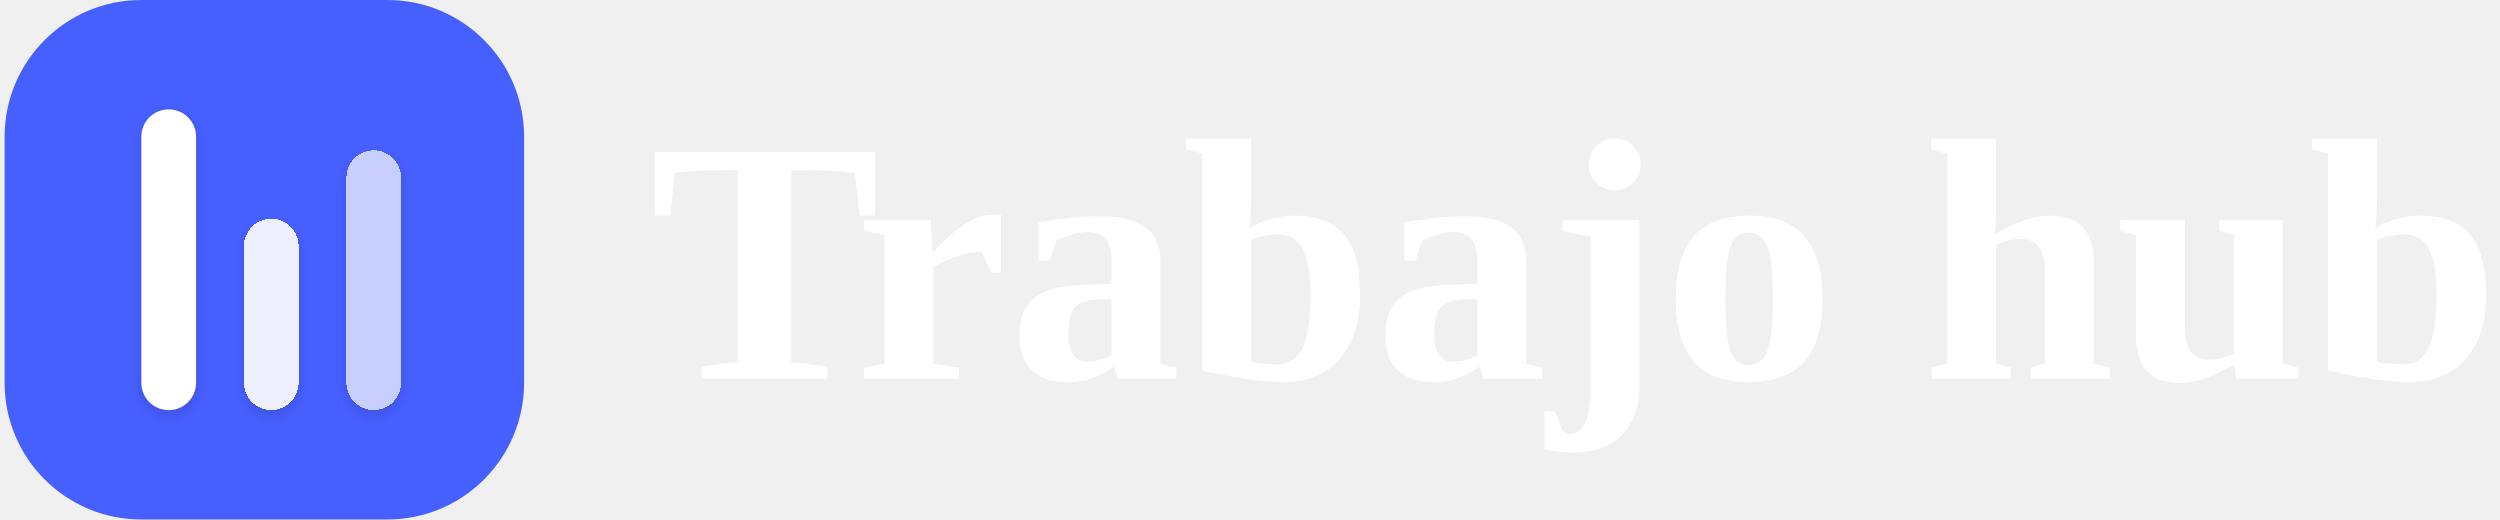
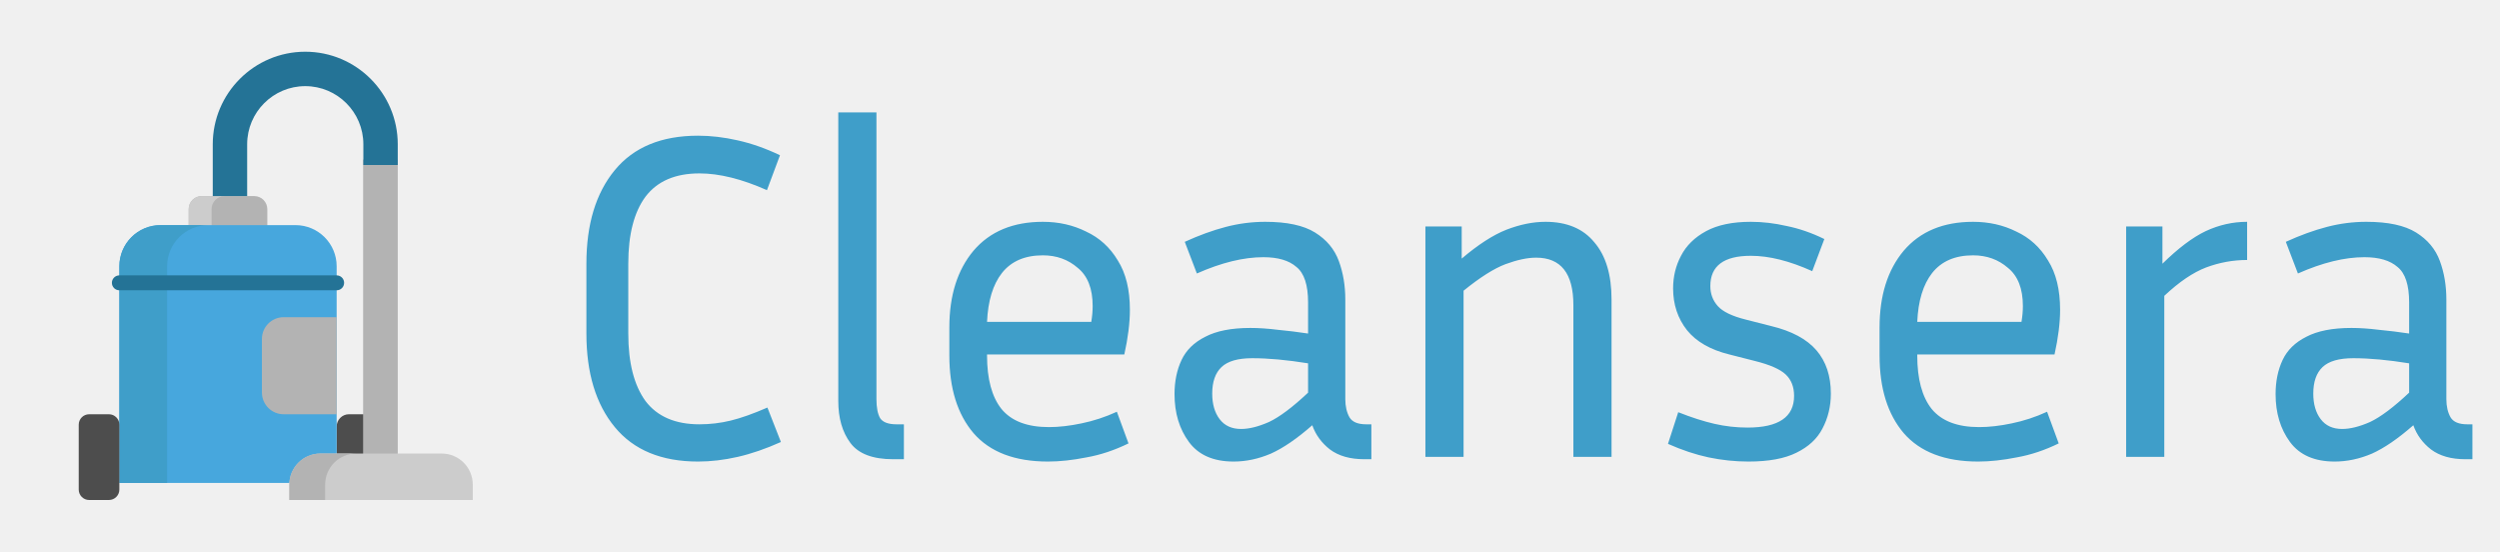
- <svg xmlns="http://www.w3.org/2000/svg" width="231" height="48" viewBox="0 0 231 48" fill="none">
-   <path d="M0.426 12.632C0.426 5.655 6.081 0 13.057 0H35.794C42.77 0 48.426 5.655 48.426 12.632V35.368C48.426 42.345 42.77 48 35.794 48H13.057C6.081 48 0.426 42.345 0.426 35.368V12.632Z" fill="#465FFF" />
-   <g filter="url(#filter0_d_3903_56743)">
-     <path d="M13.062 12.632C13.062 11.237 14.193 10.106 15.588 10.106C16.983 10.106 18.114 11.237 18.114 12.632V35.369C18.114 36.764 16.983 37.895 15.588 37.895C14.193 37.895 13.062 36.764 13.062 35.369V12.632Z" fill="white" />
+ <svg xmlns="http://www.w3.org/2000/svg" width="145" height="32" viewBox="0 0 145 32" fill="none">
+   <g clip-path="url(#clip0_502_37)">
+     <g clip-path="url(#clip1_502_37)">
+       <path d="M15.51 13.346V12.129C15.51 11.712 15.171 11.373 14.754 11.373H14.341H12.345H11.705C11.287 11.373 10.948 11.712 10.948 12.129V13.346" fill="#B3B3B3" />
+       <path d="M13.033 11.373H12.345H11.705C11.287 11.373 10.948 11.712 10.948 12.129V13.346H12.276V12.129C12.277 11.712 12.616 11.373 13.033 11.373Z" fill="#CCCCCC" />
+       <path d="M19.534 27.816H22.064V24.026H20.249C19.854 24.026 19.534 24.346 19.534 24.74V27.816Z" fill="#4D4D4D" />
+       <path d="M19.534 26.305V15.446C19.534 14.127 18.464 13.057 17.145 13.057H9.315C7.995 13.057 6.925 14.127 6.925 15.446V28.01H16.788" fill="#47A7DD" />
+       <path d="M12.086 13.057H9.315C7.995 13.057 6.925 14.127 6.925 15.446V28.01H9.697V15.446C9.697 14.127 10.766 13.057 12.086 13.057Z" fill="#3F9EC9" />
+       <path d="M23.08 9.259V26.814H21.084V22.281V9.259H23.08Z" fill="#B3B3B3" />
+       <path d="M21.717 9.259V26.814H21.084V22.281V9.259H21.717Z" fill="#B3B3B3" />
+       <path d="M23.079 8.367V9.571H21.083V8.367C21.083 6.508 19.571 4.996 17.712 4.996C15.853 4.996 14.341 6.508 14.341 8.367V11.373H12.345V8.367C12.345 5.408 14.753 3 17.712 3C20.671 3 23.079 5.408 23.079 8.367Z" fill="#247396" />
+       <path d="M19.534 16.837H6.925C6.686 16.837 6.492 16.643 6.492 16.404C6.492 16.165 6.686 15.971 6.925 15.971H19.534C19.773 15.971 19.967 16.165 19.967 16.404C19.967 16.643 19.773 16.837 19.534 16.837Z" fill="#247396" />
+       <path d="M5.173 29H6.32C6.654 29 6.925 28.729 6.925 28.395V24.633C6.925 24.298 6.654 24.027 6.32 24.027H5.173C4.839 24.027 4.568 24.298 4.568 24.633V28.395C4.568 28.729 4.839 29 5.173 29Z" fill="#4D4D4D" />
+       <path d="M16.459 24.027H19.534V18.397H16.459C15.762 18.397 15.198 18.962 15.198 19.658V22.766C15.198 23.462 15.762 24.027 16.459 24.027Z" fill="#B3B3B3" />
+       <path d="M27.432 28.108V29H21.414H16.788V28.999V28.108C16.788 27.112 17.596 26.305 18.592 26.305H19.508H21.083H23.079H25.628C26.624 26.305 27.432 27.112 27.432 28.108Z" fill="#CCCCCC" />
+       <path d="M18.867 28.108C18.867 27.112 19.674 26.305 20.671 26.305H19.508H18.592C17.596 26.305 16.788 27.112 16.788 28.108V28.999V29H18.867V28.999V28.108H18.867V28.108Z" fill="#B3B3B3" />
+     </g>
+     <path d="M36.455 19.345C36.455 21.037 36.788 22.342 37.454 23.26C38.138 24.16 39.182 24.61 40.586 24.61C41.198 24.61 41.801 24.538 42.395 24.394C42.989 24.25 43.7 23.998 44.528 23.638L45.311 25.636C44.429 26.032 43.592 26.32 42.8 26.5C42.008 26.68 41.243 26.77 40.505 26.77C38.381 26.77 36.77 26.104 35.672 24.772C34.574 23.44 34.025 21.631 34.025 19.345V15.295C34.025 13.009 34.574 11.2 35.672 9.868C36.77 8.536 38.381 7.87 40.505 7.87C41.243 7.87 42.008 7.96 42.8 8.14C43.61 8.32 44.429 8.608 45.257 9.004L44.501 11.029C43.043 10.381 41.738 10.057 40.586 10.057C39.182 10.057 38.138 10.507 37.454 11.407C36.788 12.307 36.455 13.603 36.455 15.295V19.345ZM48.64 23.26V6.52H50.854V23.152C50.854 23.638 50.926 24.007 51.07 24.259C51.232 24.493 51.547 24.61 52.015 24.61H52.447V26.635H51.826C50.638 26.635 49.81 26.32 49.342 25.69C48.874 25.06 48.64 24.25 48.64 23.26ZM65.479 25.717C64.669 26.113 63.859 26.383 63.049 26.527C62.239 26.689 61.492 26.77 60.808 26.77C58.882 26.77 57.442 26.221 56.488 25.123C55.552 24.025 55.084 22.522 55.084 20.614V18.994C55.084 17.14 55.552 15.655 56.488 14.539C57.442 13.423 58.783 12.865 60.511 12.865C61.429 12.865 62.266 13.054 63.022 13.432C63.796 13.792 64.408 14.35 64.858 15.106C65.326 15.844 65.56 16.798 65.56 17.968C65.56 18.724 65.452 19.588 65.236 20.56H57.271V20.614C57.271 21.982 57.55 23.017 58.108 23.719C58.684 24.421 59.602 24.772 60.862 24.772C61.438 24.772 62.068 24.7 62.752 24.556C63.454 24.412 64.138 24.187 64.804 23.881L65.479 25.717ZM60.511 14.809C59.467 14.809 58.675 15.151 58.135 15.835C57.613 16.501 57.325 17.446 57.271 18.67H63.319C63.373 18.346 63.4 18.04 63.4 17.752C63.4 16.744 63.112 16.006 62.536 15.538C61.978 15.052 61.303 14.809 60.511 14.809ZM79.166 26.635C78.338 26.635 77.672 26.446 77.168 26.068C76.682 25.69 76.34 25.222 76.142 24.664C75.26 25.438 74.459 25.987 73.739 26.311C73.019 26.617 72.299 26.77 71.579 26.77C70.409 26.77 69.545 26.392 68.987 25.636C68.429 24.88 68.15 23.953 68.15 22.855C68.15 22.117 68.285 21.46 68.555 20.884C68.825 20.308 69.284 19.858 69.932 19.534C70.58 19.192 71.453 19.021 72.551 19.021C73.037 19.021 73.568 19.057 74.144 19.129C74.72 19.183 75.305 19.255 75.899 19.345V17.536C75.899 16.528 75.674 15.844 75.224 15.484C74.792 15.106 74.153 14.917 73.307 14.917C72.155 14.917 70.868 15.232 69.446 15.862L68.744 14.026C69.572 13.648 70.364 13.36 71.12 13.162C71.876 12.964 72.641 12.865 73.415 12.865C74.675 12.865 75.638 13.072 76.304 13.486C76.97 13.9 77.429 14.449 77.681 15.133C77.933 15.817 78.059 16.564 78.059 17.374V23.152C78.059 23.566 78.14 23.917 78.302 24.205C78.464 24.475 78.788 24.61 79.274 24.61H79.571V26.635H79.166ZM70.337 22.828C70.337 23.44 70.481 23.935 70.769 24.313C71.057 24.691 71.471 24.88 72.011 24.88C72.479 24.88 73.019 24.745 73.631 24.475C74.243 24.187 74.999 23.62 75.899 22.774V21.073C74.675 20.875 73.595 20.776 72.659 20.776C71.831 20.776 71.237 20.947 70.877 21.289C70.517 21.631 70.337 22.144 70.337 22.828ZM89.133 14.944C88.629 14.944 88.035 15.07 87.351 15.322C86.685 15.574 85.875 16.087 84.921 16.861V26.5H82.707V13.135H84.813V14.998C85.767 14.188 86.631 13.63 87.405 13.324C88.197 13.018 88.953 12.865 89.673 12.865C90.915 12.865 91.86 13.261 92.508 14.053C93.174 14.827 93.507 15.934 93.507 17.374V26.5H91.293V17.698C91.293 15.862 90.573 14.944 89.133 14.944ZM101.399 24.799C103.199 24.799 104.099 24.187 104.099 22.963C104.099 22.441 103.937 22.027 103.613 21.721C103.289 21.415 102.695 21.154 101.831 20.938L100.346 20.56C99.248 20.29 98.429 19.822 97.889 19.156C97.349 18.472 97.079 17.662 97.079 16.726C97.079 16.042 97.232 15.412 97.538 14.836C97.844 14.242 98.33 13.765 98.996 13.405C99.662 13.045 100.526 12.865 101.588 12.865C102.272 12.865 102.965 12.946 103.667 13.108C104.387 13.252 105.116 13.504 105.854 13.864L105.152 15.727C103.838 15.133 102.65 14.836 101.588 14.836C100.022 14.836 99.239 15.421 99.239 16.591C99.239 17.041 99.383 17.428 99.671 17.752C99.959 18.076 100.499 18.337 101.291 18.535L102.776 18.913C103.964 19.201 104.837 19.669 105.395 20.317C105.953 20.965 106.232 21.802 106.232 22.828C106.232 23.566 106.07 24.241 105.746 24.853C105.44 25.447 104.936 25.915 104.234 26.257C103.55 26.599 102.623 26.77 101.453 26.77C100.679 26.77 99.905 26.689 99.131 26.527C98.375 26.365 97.592 26.104 96.782 25.744L97.376 23.908C98.15 24.214 98.852 24.439 99.482 24.583C100.112 24.727 100.751 24.799 101.399 24.799ZM119.453 25.717C118.643 26.113 117.833 26.383 117.023 26.527C116.213 26.689 115.466 26.77 114.782 26.77C112.856 26.77 111.416 26.221 110.462 25.123C109.526 24.025 109.058 22.522 109.058 20.614V18.994C109.058 17.14 109.526 15.655 110.462 14.539C111.416 13.423 112.757 12.865 114.485 12.865C115.403 12.865 116.24 13.054 116.996 13.432C117.77 13.792 118.382 14.35 118.832 15.106C119.3 15.844 119.534 16.798 119.534 17.968C119.534 18.724 119.426 19.588 119.21 20.56H111.245V20.614C111.245 21.982 111.524 23.017 112.082 23.719C112.658 24.421 113.576 24.772 114.836 24.772C115.412 24.772 116.042 24.7 116.726 24.556C117.428 24.412 118.112 24.187 118.778 23.881L119.453 25.717ZM114.485 14.809C113.441 14.809 112.649 15.151 112.109 15.835C111.587 16.501 111.299 17.446 111.245 18.67H117.293C117.347 18.346 117.374 18.04 117.374 17.752C117.374 16.744 117.086 16.006 116.51 15.538C115.952 15.052 115.277 14.809 114.485 14.809ZM130.385 15.079C129.575 15.079 128.783 15.223 128.009 15.511C127.253 15.799 126.443 16.348 125.579 17.158V26.5H123.365V13.135H125.471V15.295C126.389 14.395 127.226 13.765 127.982 13.405C128.756 13.045 129.557 12.865 130.385 12.865V15.079ZM143.053 26.635C142.225 26.635 141.559 26.446 141.055 26.068C140.569 25.69 140.227 25.222 140.029 24.664C139.147 25.438 138.346 25.987 137.626 26.311C136.906 26.617 136.186 26.77 135.466 26.77C134.296 26.77 133.432 26.392 132.874 25.636C132.316 24.88 132.037 23.953 132.037 22.855C132.037 22.117 132.172 21.46 132.442 20.884C132.712 20.308 133.171 19.858 133.819 19.534C134.467 19.192 135.34 19.021 136.438 19.021C136.924 19.021 137.455 19.057 138.031 19.129C138.607 19.183 139.192 19.255 139.786 19.345V17.536C139.786 16.528 139.561 15.844 139.111 15.484C138.679 15.106 138.04 14.917 137.194 14.917C136.042 14.917 134.755 15.232 133.333 15.862L132.631 14.026C133.459 13.648 134.251 13.36 135.007 13.162C135.763 12.964 136.528 12.865 137.302 12.865C138.562 12.865 139.525 13.072 140.191 13.486C140.857 13.9 141.316 14.449 141.568 15.133C141.82 15.817 141.946 16.564 141.946 17.374V23.152C141.946 23.566 142.027 23.917 142.189 24.205C142.351 24.475 142.675 24.61 143.161 24.61H143.458V26.635H143.053ZM134.224 22.828C134.224 23.44 134.368 23.935 134.656 24.313C134.944 24.691 135.358 24.88 135.898 24.88C136.366 24.88 136.906 24.745 137.518 24.475C138.13 24.187 138.886 23.62 139.786 22.774V21.073C138.562 20.875 137.482 20.776 136.546 20.776C135.718 20.776 135.124 20.947 134.764 21.289C134.404 21.631 134.224 22.144 134.224 22.828Z" fill="#3F9EC9" />
  </g>
-   <g filter="url(#filter1_d_3903_56743)">
-     <path d="M22.539 22.735C22.539 21.34 23.67 20.209 25.065 20.209C26.461 20.209 27.592 21.34 27.592 22.735V35.367C27.592 36.762 26.461 37.893 25.065 37.893C23.67 37.893 22.539 36.762 22.539 35.367V22.735Z" fill="white" fill-opacity="0.9" shape-rendering="crispEdges" />
-   </g>
-   <g filter="url(#filter2_d_3903_56743)">
-     <path d="M32.008 16.419C32.008 15.024 33.139 13.893 34.534 13.893C35.929 13.893 37.06 15.024 37.06 16.419V35.366C37.06 36.761 35.929 37.893 34.534 37.893C33.139 37.893 32.008 36.761 32.008 35.366V16.419Z" fill="white" fill-opacity="0.7" shape-rendering="crispEdges" />
-   </g>
-   <text x="60" y="35" fill="white" font-size="32" font-weight="bold">
-         Trabajo hub
-     </text>
  <defs>
-     <filter id="filter0_d_3903_56743" x="12.062" y="9.606" width="7.053" height="29.79" filterUnits="userSpaceOnUse" color-interpolation-filters="sRGB">
-       <feFlood flood-opacity="0" result="BackgroundImageFix" />
-       <feColorMatrix in="SourceAlpha" type="matrix" values="0 0 0 0 0 0 0 0 0 0 0 0 0 0 0 0 0 0 127 0" result="hardAlpha" />
-       <feOffset dy="0.5" />
-       <feGaussianBlur stdDeviation="0.5" />
-       <feComposite in2="hardAlpha" operator="out" />
-       <feColorMatrix type="matrix" values="0 0 0 0 0 0 0 0 0 0 0 0 0 0 0 0 0 0 0.12 0" />
-       <feBlend mode="normal" in2="BackgroundImageFix" result="effect1_dropShadow_3903_56743" />
-       <feBlend mode="normal" in="SourceGraphic" in2="effect1_dropShadow_3903_56743" result="shape" />
-     </filter>
-     <filter id="filter1_d_3903_56743" x="21.539" y="19.709" width="7.053" height="19.684" filterUnits="userSpaceOnUse" color-interpolation-filters="sRGB">
-       <feFlood flood-opacity="0" result="BackgroundImageFix" />
-       <feColorMatrix in="SourceAlpha" type="matrix" values="0 0 0 0 0 0 0 0 0 0 0 0 0 0 0 0 0 0 127 0" result="hardAlpha" />
-       <feOffset dy="0.5" />
-       <feGaussianBlur stdDeviation="0.5" />
-       <feComposite in2="hardAlpha" operator="out" />
-       <feColorMatrix type="matrix" values="0 0 0 0 0 0 0 0 0 0 0 0 0 0 0 0 0 0 0.12 0" />
-       <feBlend mode="normal" in2="BackgroundImageFix" result="effect1_dropShadow_3903_56743" />
-       <feBlend mode="normal" in="SourceGraphic" in2="effect1_dropShadow_3903_56743" result="shape" />
-     </filter>
-     <filter id="filter2_d_3903_56743" x="31.008" y="13.393" width="7.053" height="26" filterUnits="userSpaceOnUse" color-interpolation-filters="sRGB">
-       <feFlood flood-opacity="0" result="BackgroundImageFix" />
-       <feColorMatrix in="SourceAlpha" type="matrix" values="0 0 0 0 0 0 0 0 0 0 0 0 0 0 0 0 0 0 127 0" result="hardAlpha" />
-       <feOffset dy="0.5" />
-       <feGaussianBlur stdDeviation="0.5" />
-       <feComposite in2="hardAlpha" operator="out" />
-       <feColorMatrix type="matrix" values="0 0 0 0 0 0 0 0 0 0 0 0 0 0 0 0 0 0 0.12 0" />
-       <feBlend mode="normal" in2="BackgroundImageFix" result="effect1_dropShadow_3903_56743" />
-       <feBlend mode="normal" in="SourceGraphic" in2="effect1_dropShadow_3903_56743" result="shape" />
-     </filter>
+     <clipPath id="clip0_502_37">
+       <rect width="145" height="32" fill="white" />
+     </clipPath>
+     <clipPath id="clip1_502_37">
+       <rect width="26" height="26" fill="white" transform="translate(3 3)" />
+     </clipPath>
  </defs>
</svg>
